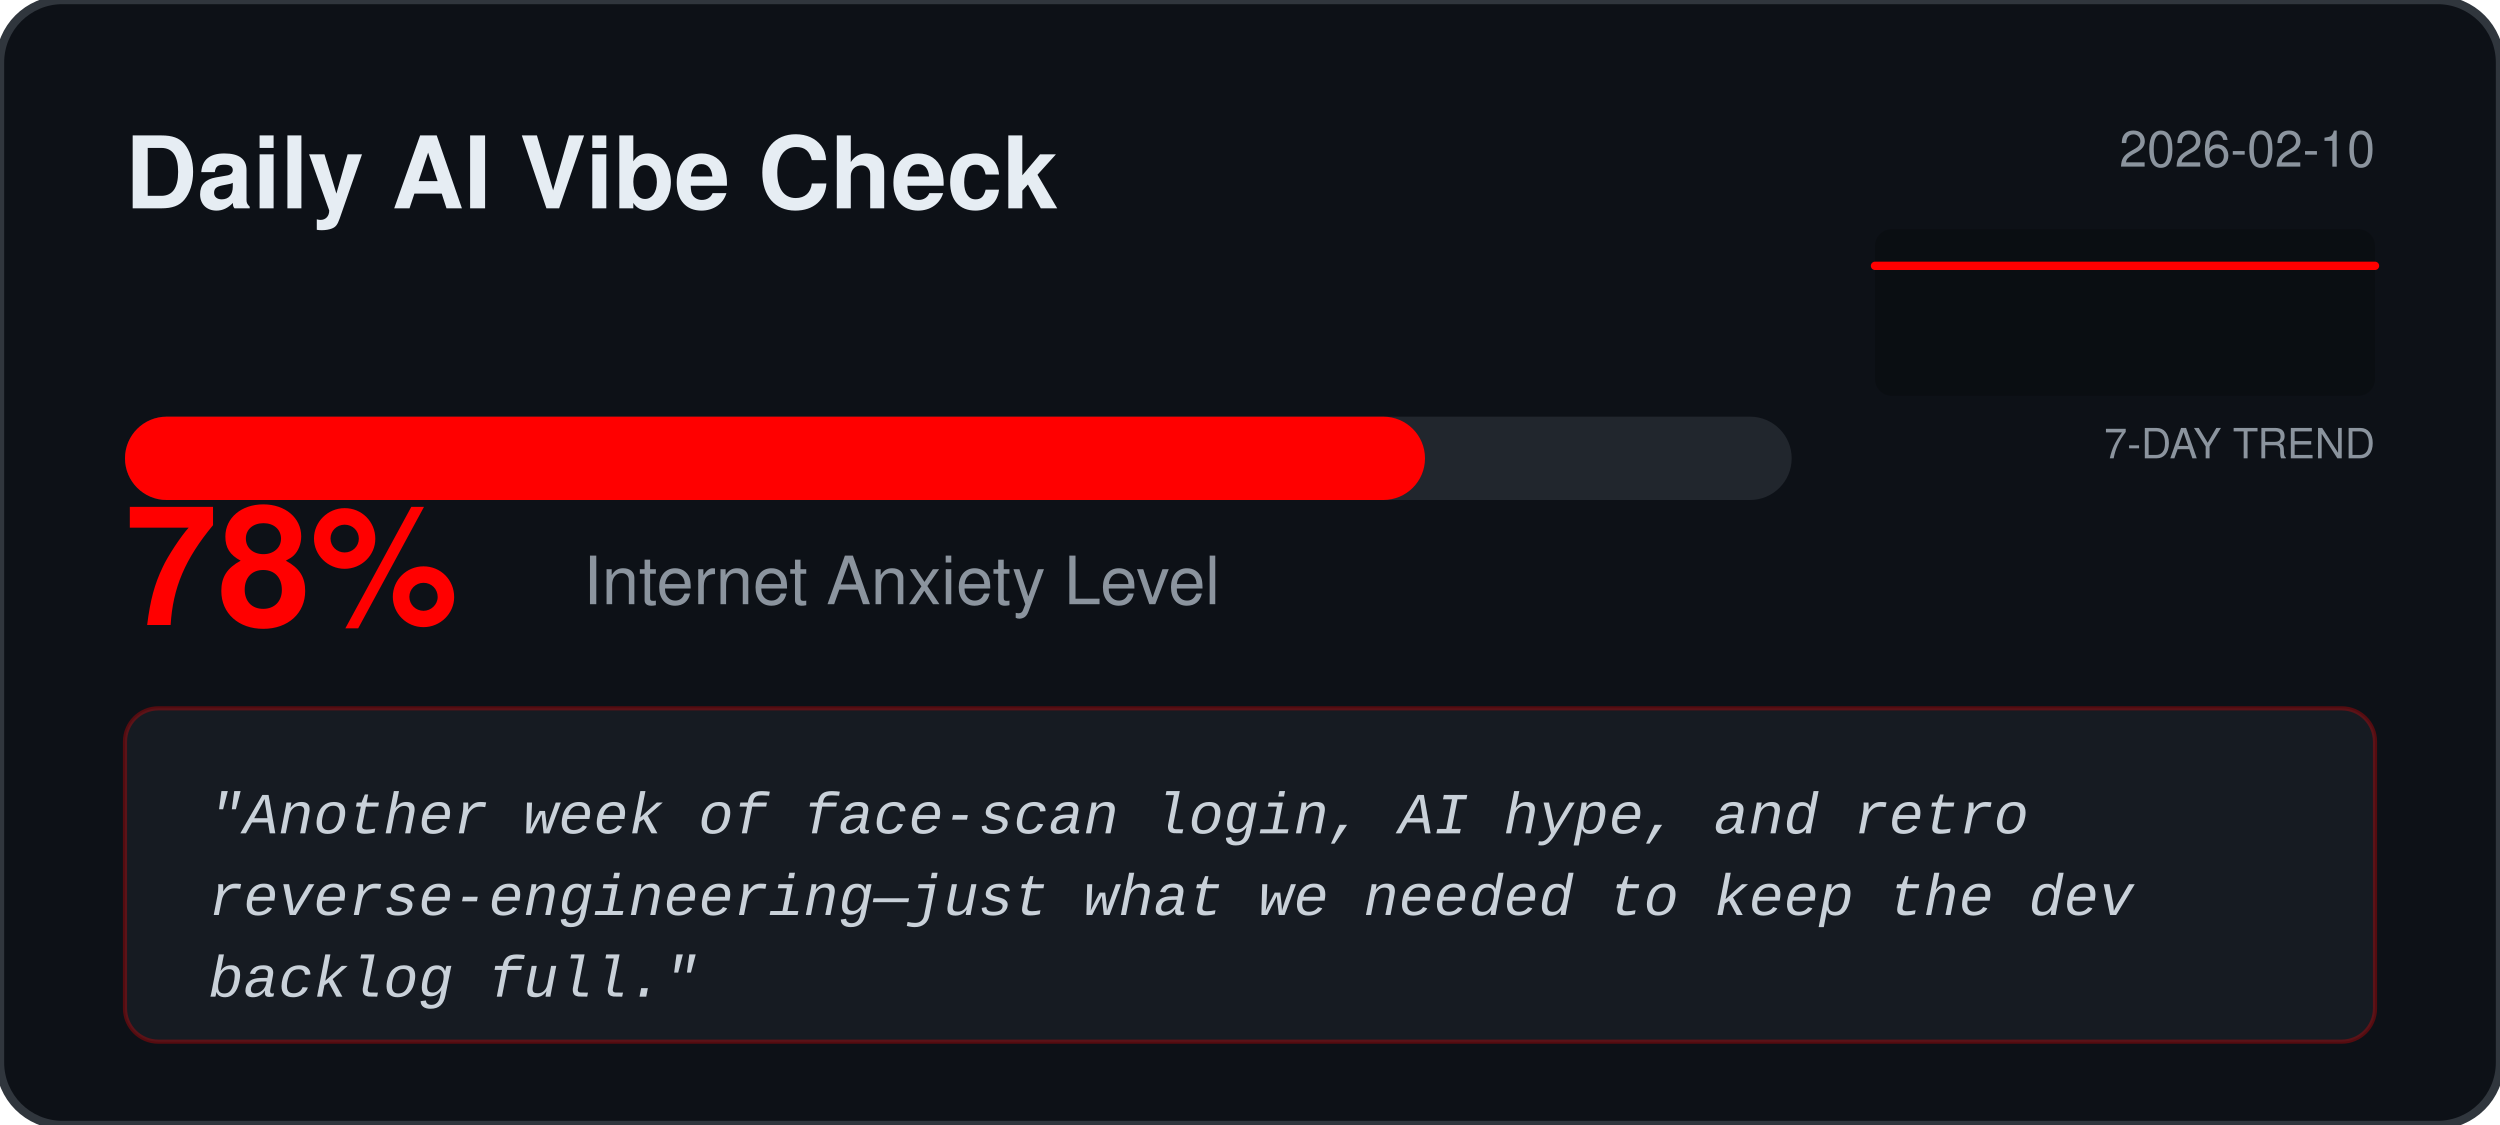
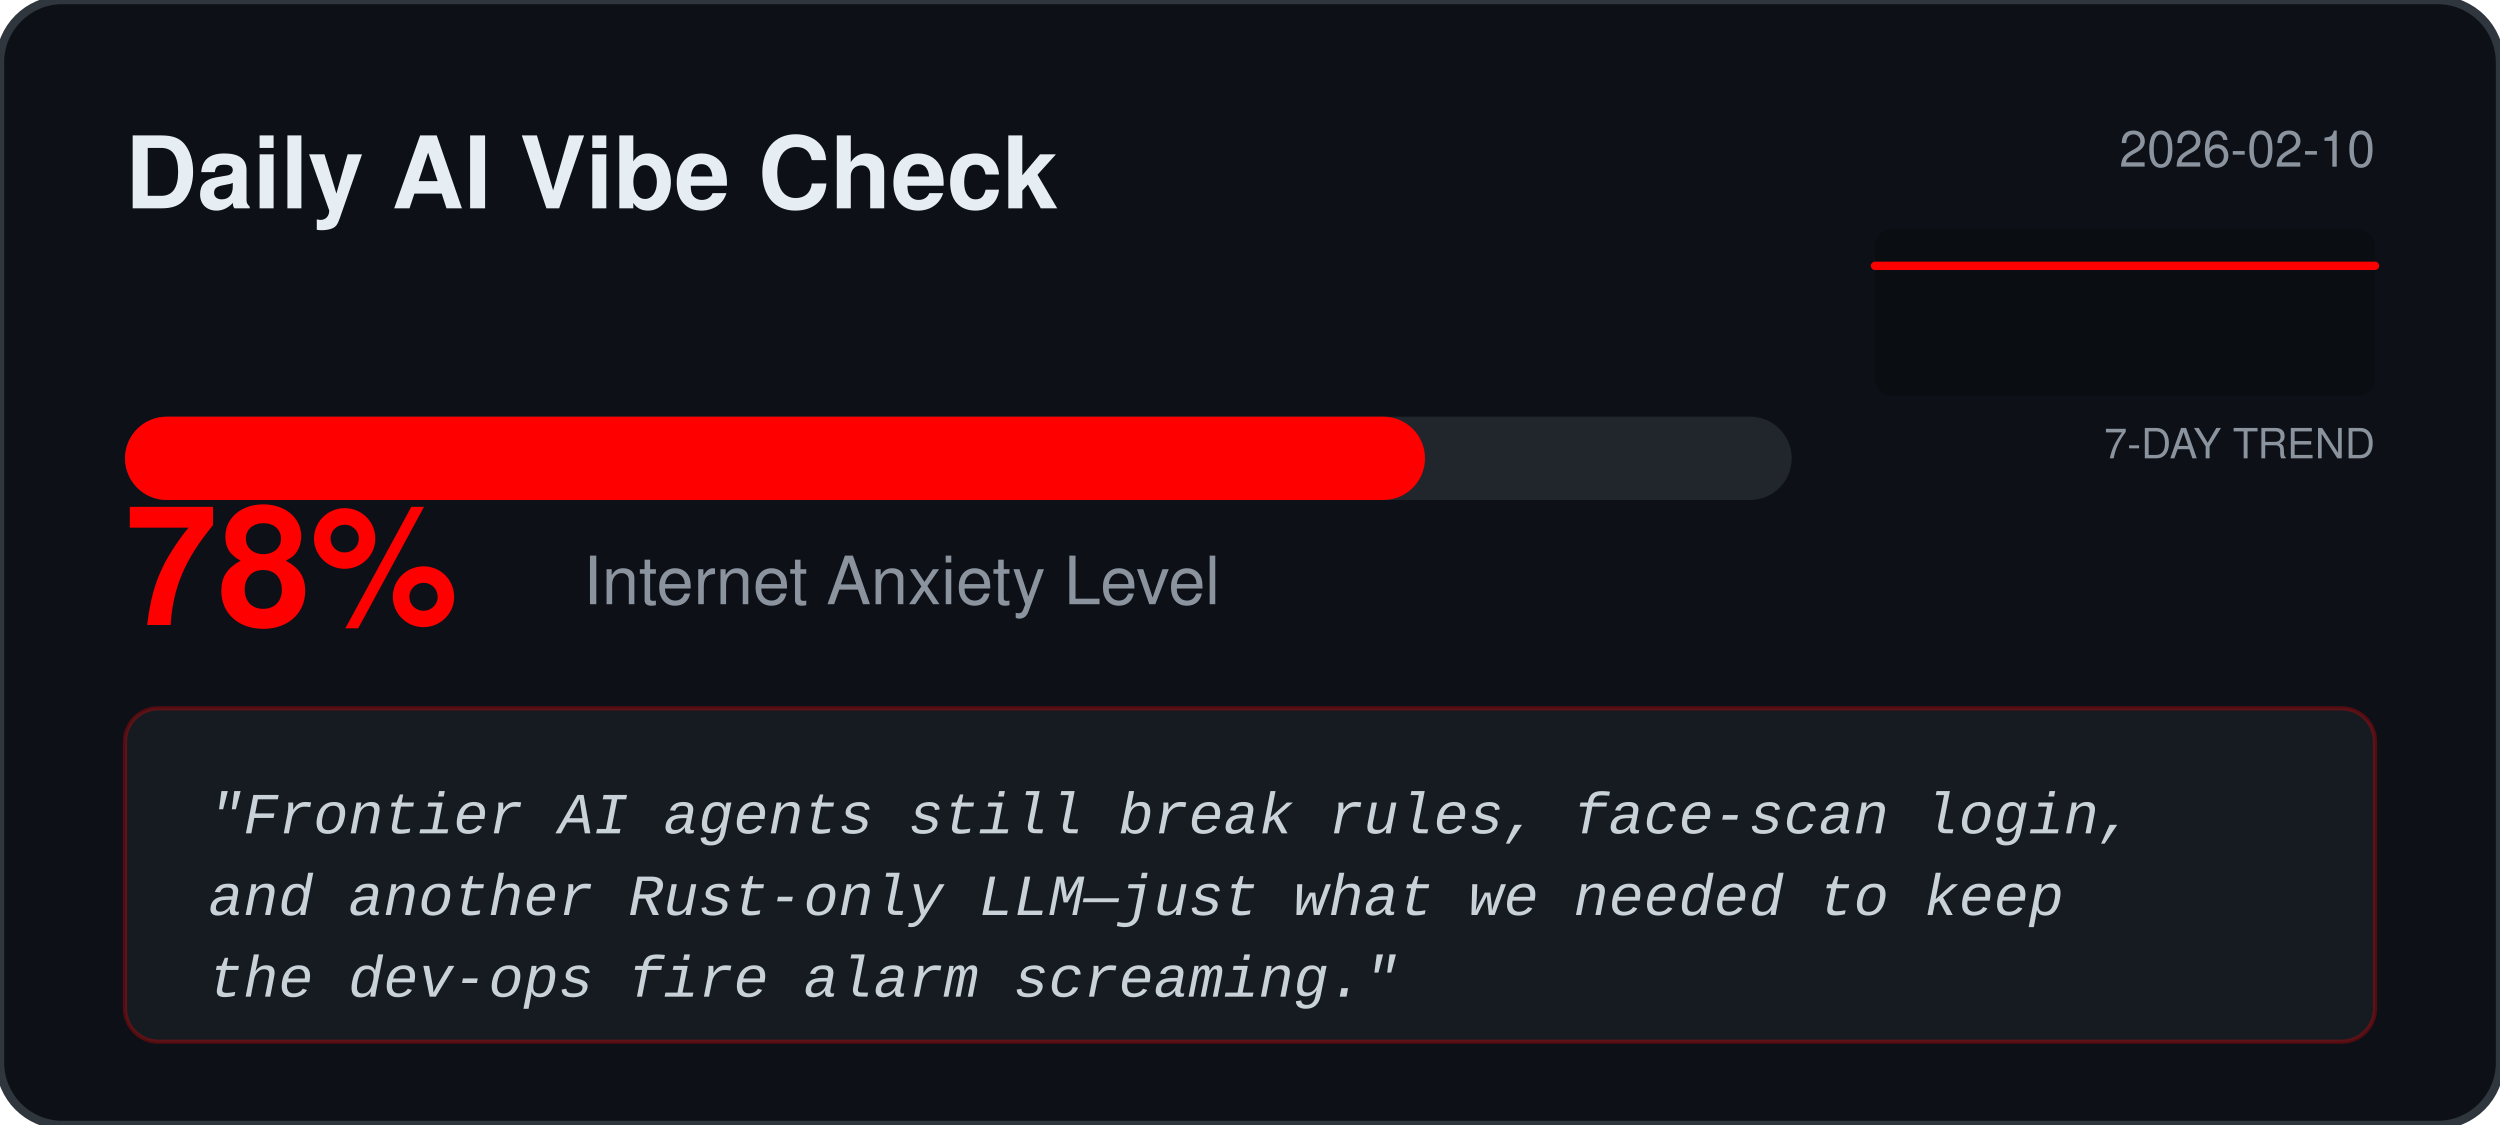
<svg xmlns="http://www.w3.org/2000/svg" width="600" height="270" viewBox="0 0 600 270" fill="none">
  <rect width="600" height="270" rx="15" fill="#0D1117" stroke="#30363D" stroke-width="2" />
  <text x="30" y="50" fill="#E6EDF3" font-family="Segoe UI, Helvetica, sans-serif" font-weight="bold" font-size="24">Daily AI Vibe Check</text>
  <text x="570" y="40" fill="#8B949E" font-family="Segoe UI, Helvetica, sans-serif" font-size="12" text-anchor="end">2026-02-10</text>
  <rect x="450" y="55" width="120" height="40" fill="#000000" fill-opacity="0.2" rx="4" />
  <text x="570" y="110" fill="#8B949E" font-family="Segoe UI, Helvetica, sans-serif" font-size="10" text-anchor="end">7-DAY TREND</text>
  <polyline points="450.0,63.8 470.0,63.8 490.0,63.8 510.0,63.8 530.0,63.8 550.0,63.8 570.0,63.8" fill="none" stroke="#FF0000" stroke-width="2" stroke-linecap="round" stroke-linejoin="round" />
  <rect x="30" y="100" width="400" height="20" rx="10" fill="#21262D" />
  <rect x="30" y="100" width="312.0" height="20" rx="10" fill="#FF0000" />
  <text x="30" y="150" fill="#FF0000" font-family="Segoe UI, Helvetica, sans-serif" font-weight="bold" font-size="40">78%</text>
  <text x="140" y="145" fill="#8B949E" font-family="Segoe UI, Helvetica, sans-serif" font-size="16">Internet Anxiety Level</text>
  <rect x="30" y="170" width="540" height="80" rx="8" fill="#161B22" stroke="#FF0000" stroke-opacity="0.3" />
  <text x="50" y="200" fill="#C9D1D9" font-family="Courier New, monospace" font-size="14" font-style="italic">
-     <tspan x="50" dy="0">"Another week of face‑scan login, AI hype, and retro</tspan>
-     <tspan x="50" dy="1.4em">reverse‑engineering—just what we needed to keep the dev</tspan>
-     <tspan x="50" dy="1.4em">backlog full."</tspan>
+     <tspan x="50" dy="0">"Frontier AI agents still break rules, face‑scan login,</tspan>
+     <tspan x="50" dy="1.4em">and another Rust‑only LLM—just what we needed to keep</tspan>
+     <tspan x="50" dy="1.4em">the dev‑ops fire alarm screaming."</tspan>
  </text>
</svg>
